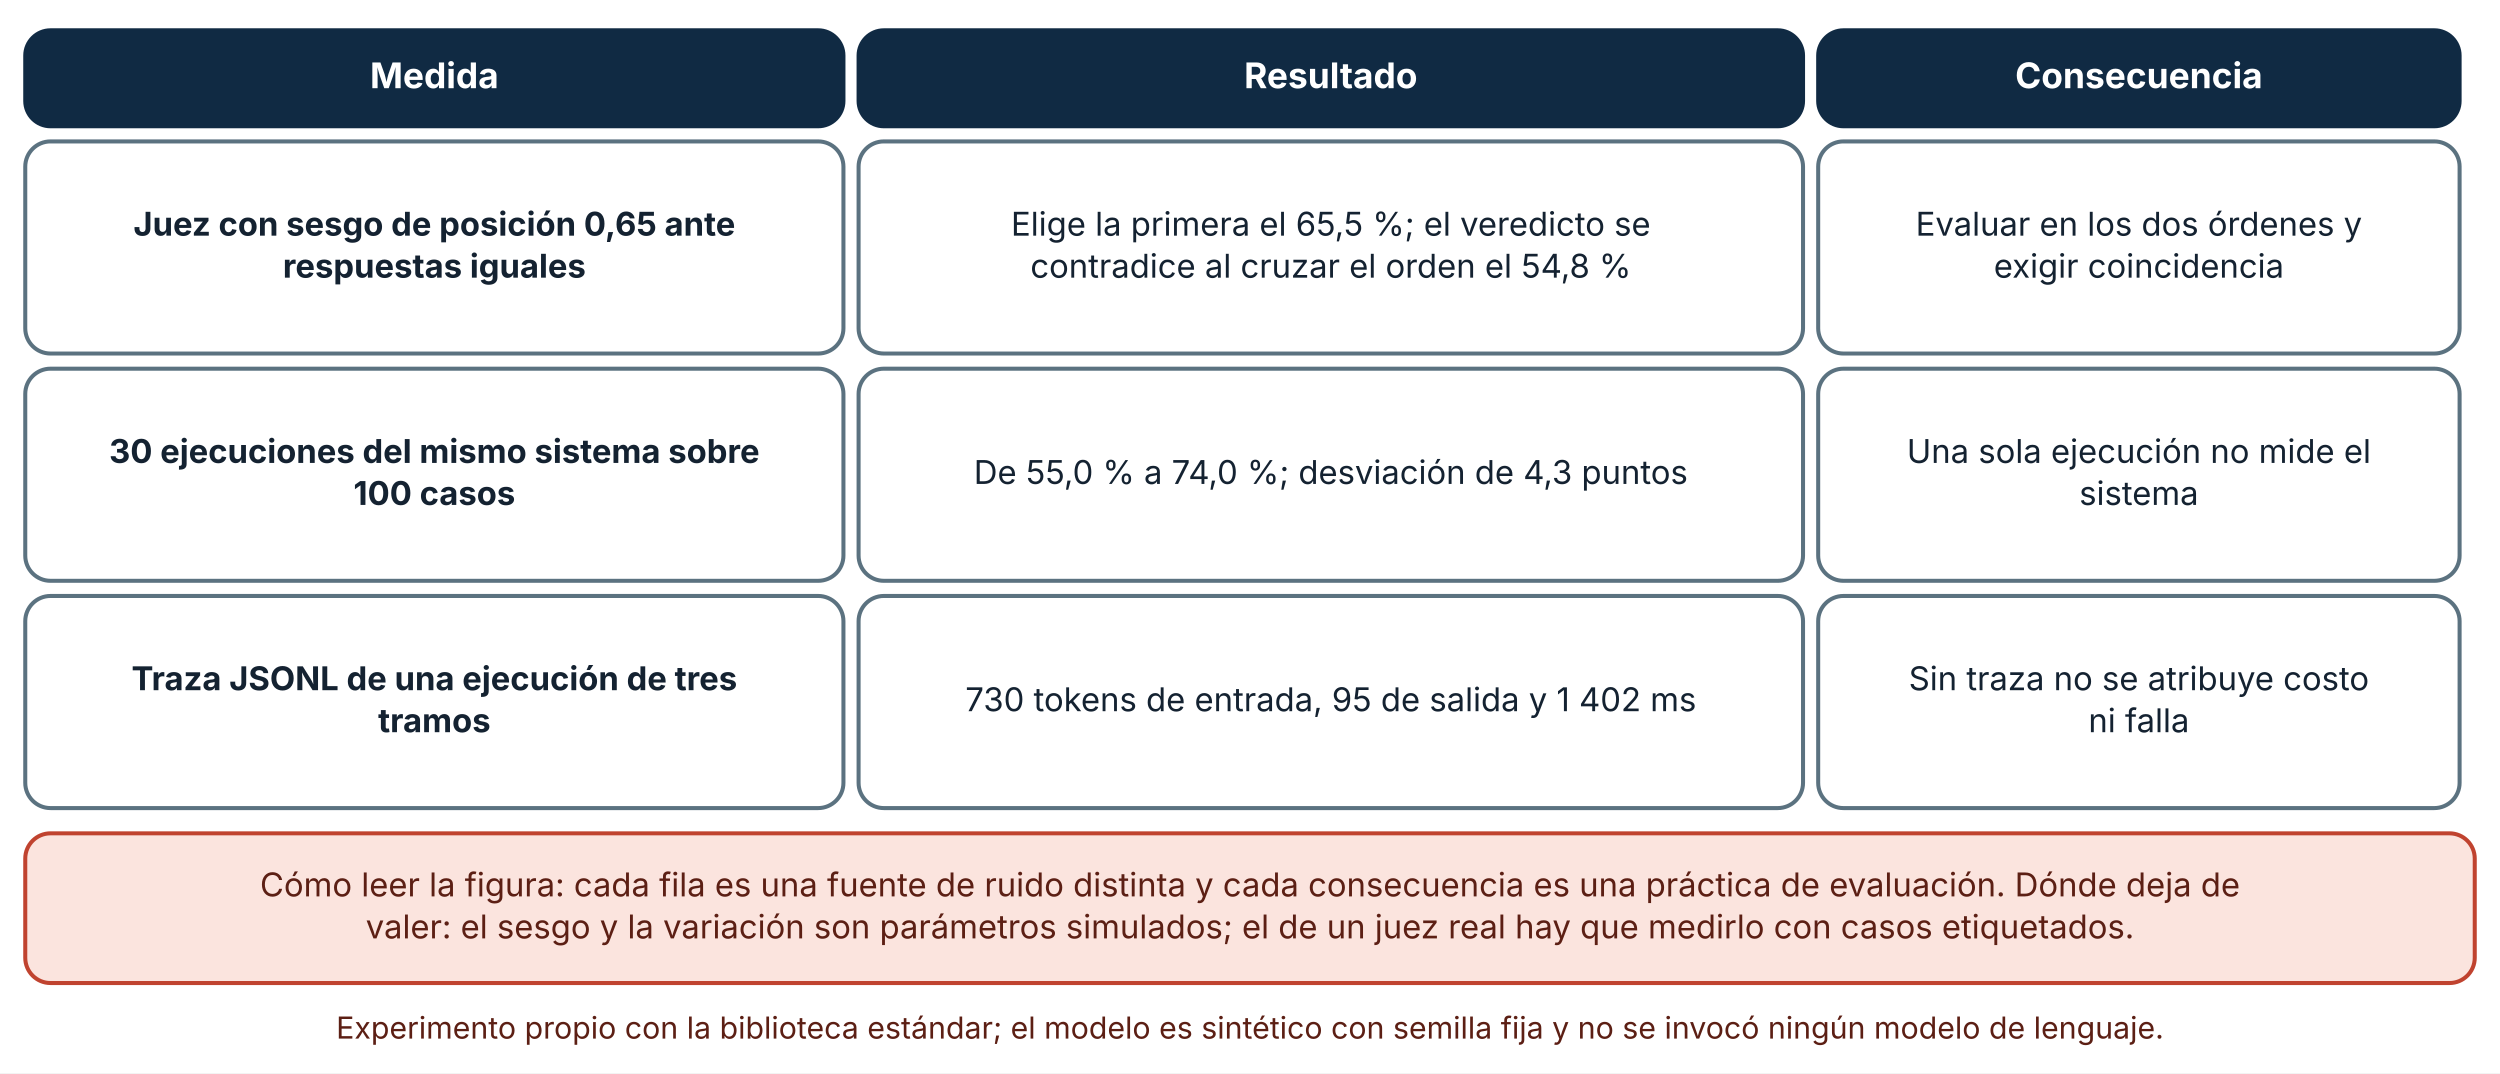
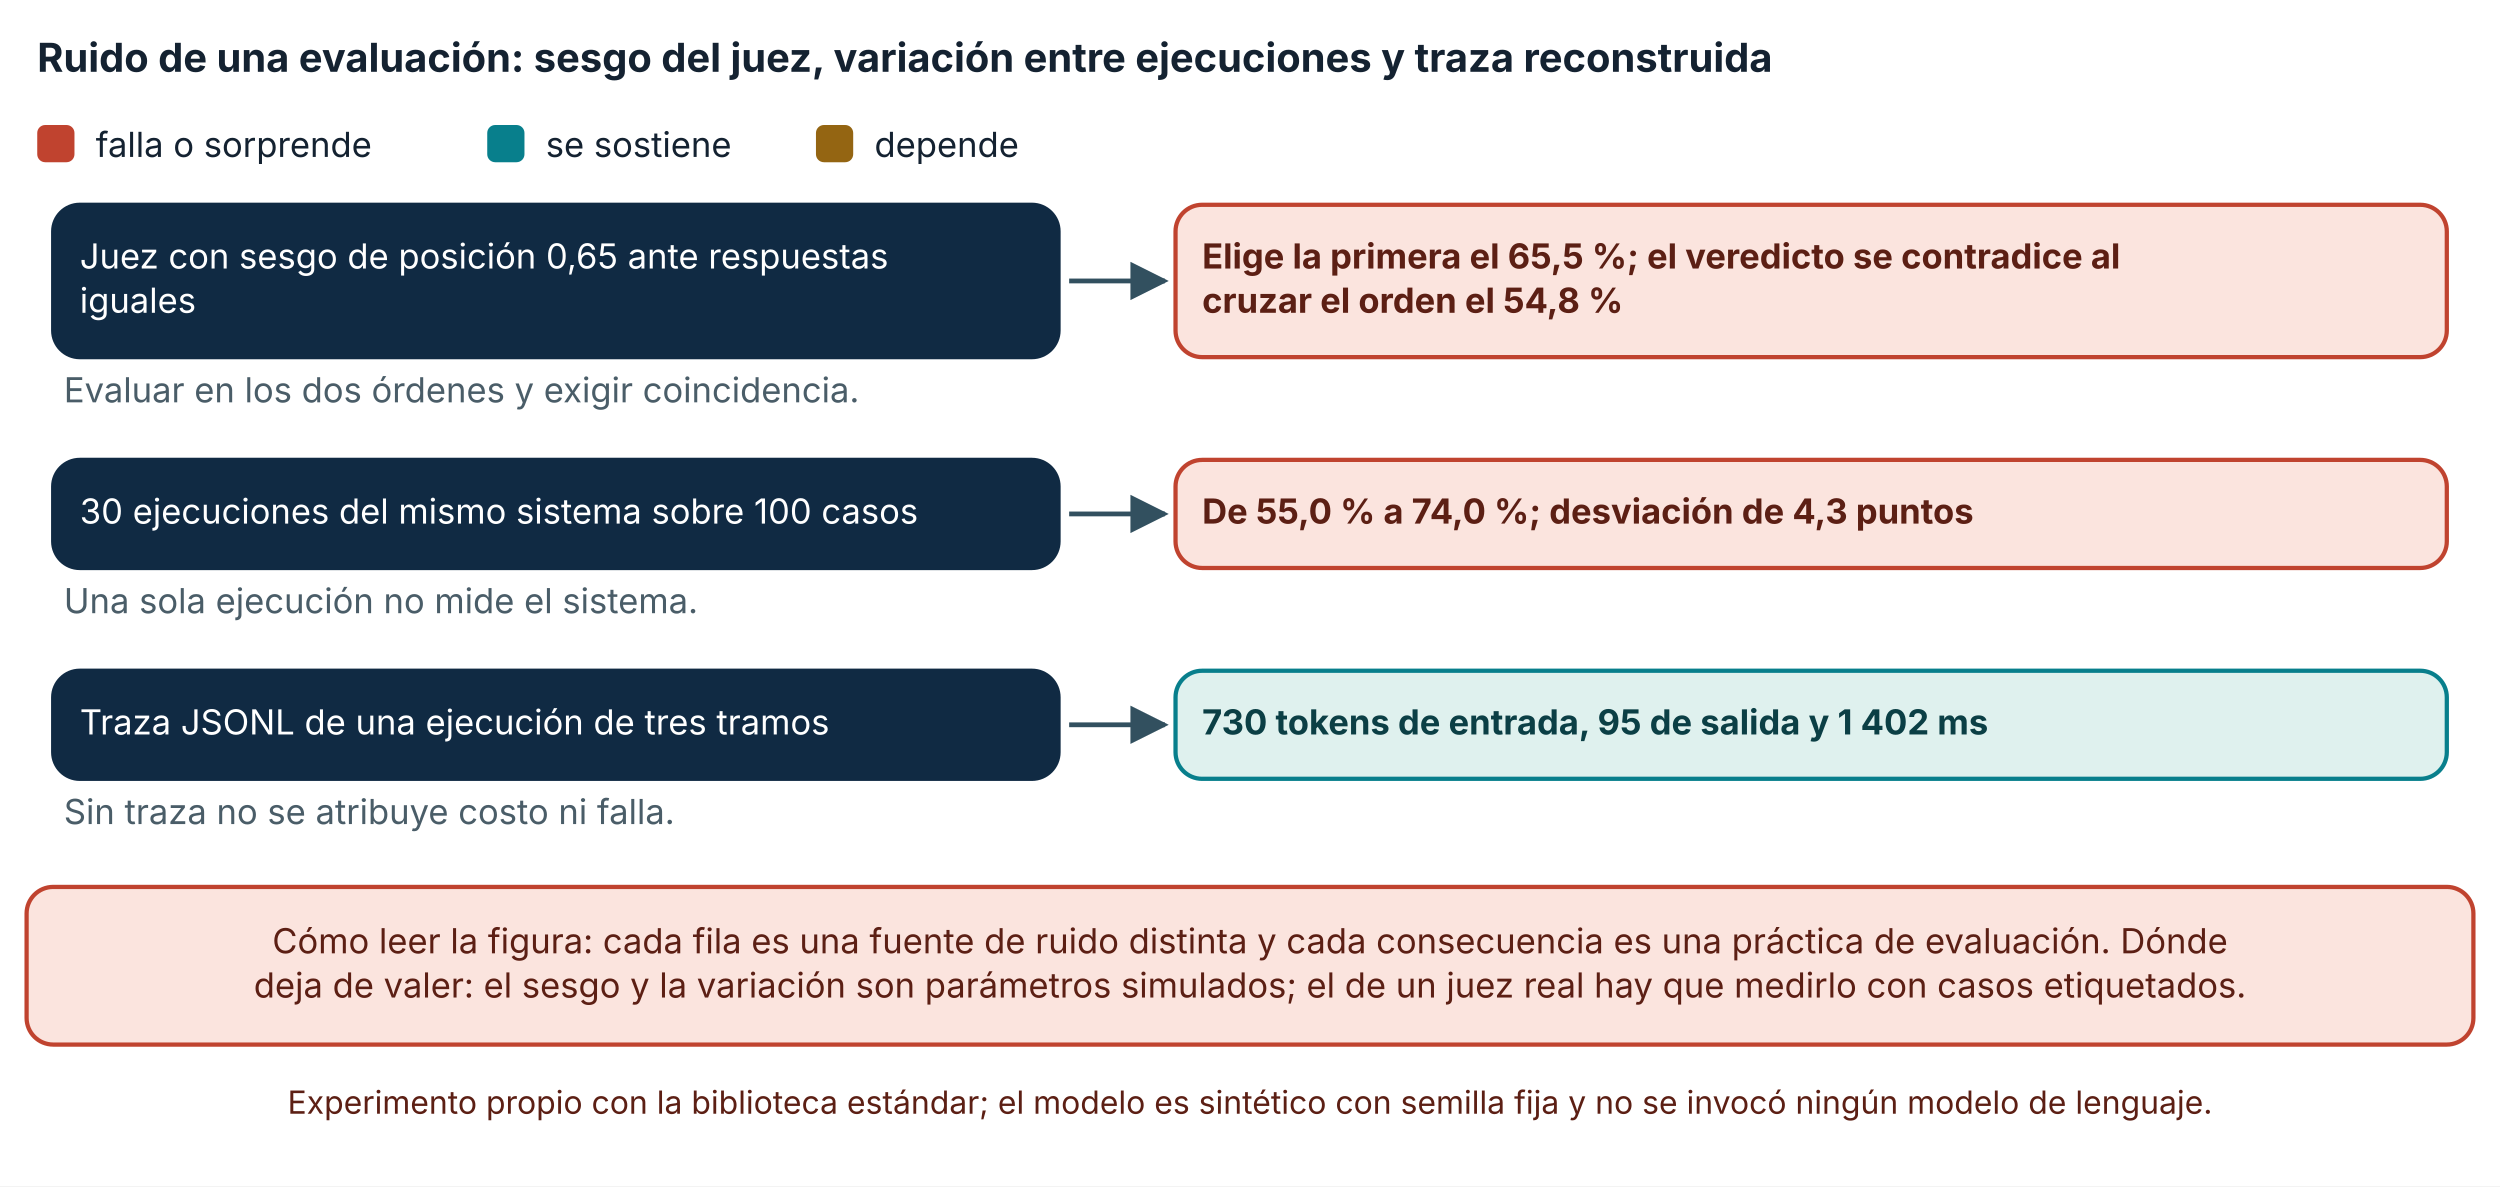
- <svg xmlns="http://www.w3.org/2000/svg" viewBox="0 0 990 425" width="990" height="425" role="img" aria-labelledby="t d" font-family="Inter, 'Segoe UI', system-ui, -apple-system, sans-serif">
+ <svg xmlns="http://www.w3.org/2000/svg" viewBox="0 0 940 446" width="940" height="446" role="img" aria-labelledby="t d" font-family="Inter, 'Segoe UI', system-ui, -apple-system, sans-serif">
  <defs>
    <marker id="arrow" viewBox="0 0 10 10" refX="9" refY="5" markerWidth="8" markerHeight="8" orient="auto-start-reverse">
      <path d="M0,0 L10,5 L0,10 z" fill="#32505f" />
    </marker>
    <marker id="arrow-coral" viewBox="0 0 10 10" refX="9" refY="5" markerWidth="8" markerHeight="8" orient="auto-start-reverse">
      <path d="M0,0 L10,5 L0,10 z" fill="#c0432f" />
    </marker>
  </defs>
-   <rect width="990" height="425" fill="#ffffff" />
-   <rect x="10" y="12" width="324" height="38" rx="10" fill="#102a43" stroke="#102a43" stroke-width="1.6" />
-   <text x="172" y="34.92" font-size="14" text-anchor="middle" font-weight="700" fill="#ffffff">
-     <tspan x="172" dy="0">Medida</tspan>
+   <rect width="940" height="446" fill="#ffffff" />
+   <text x="14" y="27" font-size="15" text-anchor="start" font-weight="700" fill="#142231">
+     <tspan x="14" dy="0">Ruido de una evaluación: sesgo del juez, variación entre ejecuciones y traza reconstruida</tspan>
  </text>
-   <rect x="340" y="12" width="374" height="38" rx="10" fill="#102a43" stroke="#102a43" stroke-width="1.6" />
-   <text x="527" y="34.92" font-size="14" text-anchor="middle" font-weight="700" fill="#ffffff">
-     <tspan x="527" dy="0">Resultado</tspan>
+   <rect x="14" y="47" width="14" height="14" rx="3" fill="#c0432f" />
+   <text x="36" y="59" font-size="13" text-anchor="start" font-weight="400" fill="#142231">
+     <tspan x="36" dy="0">falla o sorprende</tspan>
  </text>
-   <rect x="720" y="12" width="254" height="38" rx="10" fill="#102a43" stroke="#102a43" stroke-width="1.6" />
-   <text x="847" y="34.92" font-size="14" text-anchor="middle" font-weight="700" fill="#ffffff">
-     <tspan x="847" dy="0">Consecuencia</tspan>
+   <rect x="183.2" y="47" width="14" height="14" rx="3" fill="#087f8c" />
+   <text x="205.2" y="59" font-size="13" text-anchor="start" font-weight="400" fill="#142231">
+     <tspan x="205.2" dy="0">se sostiene</tspan>
  </text>
-   <rect x="10" y="56" width="324" height="84" rx="10" fill="#ffffff" stroke="#5b7280" stroke-width="1.6" />
-   <text x="172" y="93.32" font-size="13" text-anchor="middle" font-weight="700" fill="#142231">
-     <tspan x="172" dy="0">Juez con sesgo de posición 0,65 ante</tspan>
+   <rect x="306.8" y="47" width="14" height="14" rx="3" fill="#946512" />
+   <text x="328.8" y="59" font-size="13" text-anchor="start" font-weight="400" fill="#142231">
+     <tspan x="328.8" dy="0">depende</tspan>
  </text>
-   <text x="172" y="109.96" font-size="13" text-anchor="middle" font-weight="700" fill="#142231">
-     <tspan x="172" dy="0">respuestas iguales</tspan>
+   <rect x="20" y="77" width="378" height="57.28" rx="10" fill="#102a43" stroke="#102a43" stroke-width="1.6" />
+   <text x="30" y="100.96" font-size="13" text-anchor="start" font-weight="400" fill="#ffffff">
+     <tspan x="30" dy="0">Juez con sesgo de posición 0,65 ante respuestas</tspan>
  </text>
-   <rect x="340" y="56" width="374" height="84" rx="10" fill="#ffffff" stroke="#5b7280" stroke-width="1.6" />
-   <text x="527" y="93.32" font-size="13" text-anchor="middle" font-weight="400" fill="#142231">
-     <tspan x="527" dy="0">Elige la primera el 65,5 %; el veredicto se</tspan>
+   <text x="30" y="117.6" font-size="13" text-anchor="start" font-weight="400" fill="#ffffff">
+     <tspan x="30" dy="0">iguales</tspan>
  </text>
-   <text x="527" y="109.96" font-size="13" text-anchor="middle" font-weight="400" fill="#142231">
-     <tspan x="527" dy="0">contradice al cruzar el orden el 54,8 %</tspan>
+   <polyline points="402,105.64 438,105.64" fill="none" stroke="#32505f" stroke-width="1.8" marker-end="url(#arrow)" />
+   <rect x="442" y="77" width="478" height="57.28" rx="10" fill="#fbe4de" stroke="#c0432f" stroke-width="1.6" />
+   <text x="452" y="100.96" font-size="13" text-anchor="start" font-weight="700" fill="#5c1f14">
+     <tspan x="452" dy="0">Elige la primera el 65,5 %; el veredicto se contradice al</tspan>
  </text>
-   <rect x="720" y="56" width="254" height="84" rx="10" fill="#ffffff" stroke="#5b7280" stroke-width="1.6" />
-   <text x="847" y="93.32" font-size="13" text-anchor="middle" font-weight="400" fill="#142231">
-     <tspan x="847" dy="0">Evaluar en los dos órdenes y</tspan>
+   <text x="452" y="117.6" font-size="13" text-anchor="start" font-weight="700" fill="#5c1f14">
+     <tspan x="452" dy="0">cruzar el orden el 54,8 %</tspan>
  </text>
-   <text x="847" y="109.96" font-size="13" text-anchor="middle" font-weight="400" fill="#142231">
-     <tspan x="847" dy="0">exigir coincidencia</tspan>
+   <text x="24" y="151.28" font-size="13" text-anchor="start" font-weight="400" fill="#4a5d68">
+     <tspan x="24" dy="0">Evaluar en los dos órdenes y exigir coincidencia.</tspan>
  </text>
-   <rect x="10" y="146" width="324" height="84" rx="10" fill="#ffffff" stroke="#5b7280" stroke-width="1.6" />
-   <text x="172" y="183.32" font-size="13" text-anchor="middle" font-weight="700" fill="#142231">
-     <tspan x="172" dy="0">30 ejecuciones del mismo sistema sobre</tspan>
+   <rect x="20" y="172.92" width="378" height="40.64" rx="10" fill="#102a43" stroke="#102a43" stroke-width="1.6" />
+   <text x="30" y="196.88" font-size="13" text-anchor="start" font-weight="400" fill="#ffffff">
+     <tspan x="30" dy="0">30 ejecuciones del mismo sistema sobre 100 casos</tspan>
  </text>
-   <text x="172" y="199.96" font-size="13" text-anchor="middle" font-weight="700" fill="#142231">
-     <tspan x="172" dy="0">100 casos</tspan>
+   <polyline points="402,193.24 438,193.24" fill="none" stroke="#32505f" stroke-width="1.8" marker-end="url(#arrow)" />
+   <rect x="442" y="172.92" width="478" height="40.64" rx="10" fill="#fbe4de" stroke="#c0432f" stroke-width="1.6" />
+   <text x="452" y="196.88" font-size="13" text-anchor="start" font-weight="700" fill="#5c1f14">
+     <tspan x="452" dy="0">De 55,0 % a 74,0 %; desviación de 4,3 puntos</tspan>
  </text>
-   <rect x="340" y="146" width="374" height="84" rx="10" fill="#ffffff" stroke="#5b7280" stroke-width="1.6" />
-   <text x="527" y="191.64" font-size="13" text-anchor="middle" font-weight="400" fill="#142231">
-     <tspan x="527" dy="0">De 55,0 % a 74,0 %; desviación de 4,3 puntos</tspan>
+   <text x="24" y="230.56" font-size="13" text-anchor="start" font-weight="400" fill="#4a5d68">
+     <tspan x="24" dy="0">Una sola ejecución no mide el sistema.</tspan>
  </text>
-   <rect x="720" y="146" width="254" height="84" rx="10" fill="#ffffff" stroke="#5b7280" stroke-width="1.6" />
-   <text x="847" y="183.32" font-size="13" text-anchor="middle" font-weight="400" fill="#142231">
-     <tspan x="847" dy="0">Una sola ejecución no mide el</tspan>
+   <rect x="20" y="252.2" width="378" height="40.64" rx="10" fill="#102a43" stroke="#102a43" stroke-width="1.6" />
+   <text x="30" y="276.16" font-size="13" text-anchor="start" font-weight="400" fill="#ffffff">
+     <tspan x="30" dy="0">Traza JSONL de una ejecución de tres tramos</tspan>
  </text>
-   <text x="847" y="199.96" font-size="13" text-anchor="middle" font-weight="400" fill="#142231">
-     <tspan x="847" dy="0">sistema</tspan>
+   <polyline points="402,272.52 438,272.52" fill="none" stroke="#32505f" stroke-width="1.8" marker-end="url(#arrow)" />
+   <rect x="442" y="252.2" width="478" height="40.64" rx="10" fill="#dff1ee" stroke="#087f8c" stroke-width="1.6" />
+   <text x="452" y="276.16" font-size="13" text-anchor="start" font-weight="700" fill="#0b3f45">
+     <tspan x="452" dy="0">730 tokens de entrada, 95 de salida y 1 402 ms</tspan>
  </text>
-   <rect x="10" y="236" width="324" height="84" rx="10" fill="#ffffff" stroke="#5b7280" stroke-width="1.6" />
-   <text x="172" y="273.32" font-size="13" text-anchor="middle" font-weight="700" fill="#142231">
-     <tspan x="172" dy="0">Traza JSONL de una ejecución de tres</tspan>
+   <text x="24" y="309.84" font-size="13" text-anchor="start" font-weight="400" fill="#4a5d68">
+     <tspan x="24" dy="0">Sin traza no se atribuye costo ni falla.</tspan>
  </text>
-   <text x="172" y="289.96" font-size="13" text-anchor="middle" font-weight="700" fill="#142231">
-     <tspan x="172" dy="0">tramos</tspan>
+   <rect x="10" y="333.48" width="920" height="59.28" rx="10" fill="#fbe4de" stroke="#c0432f" stroke-width="1.6" />
+   <text x="470" y="358.44" font-size="13" text-anchor="middle" font-weight="400" fill="#5c1f14">
+     <tspan x="470" dy="0">Cómo leer la figura: cada fila es una fuente de ruido distinta y cada consecuencia es una práctica de evaluación. Dónde</tspan>
  </text>
-   <rect x="340" y="236" width="374" height="84" rx="10" fill="#ffffff" stroke="#5b7280" stroke-width="1.6" />
-   <text x="527" y="281.64" font-size="13" text-anchor="middle" font-weight="400" fill="#142231">
-     <tspan x="527" dy="0">730 tokens de entrada, 95 de salida y 1 402 ms</tspan>
+   <text x="470" y="375.08" font-size="13" text-anchor="middle" font-weight="400" fill="#5c1f14">
+     <tspan x="470" dy="0">deja de valer: el sesgo y la variación son parámetros simulados; el de un juez real hay que medirlo con casos etiquetados.</tspan>
  </text>
-   <rect x="720" y="236" width="254" height="84" rx="10" fill="#ffffff" stroke="#5b7280" stroke-width="1.6" />
-   <text x="847" y="273.32" font-size="13" text-anchor="middle" font-weight="400" fill="#142231">
-     <tspan x="847" dy="0">Sin traza no se atribuye costo</tspan>
-   </text>
-   <text x="847" y="289.96" font-size="13" text-anchor="middle" font-weight="400" fill="#142231">
-     <tspan x="847" dy="0">ni falla</tspan>
-   </text>
-   <rect x="10" y="330" width="970" height="59.28" rx="10" fill="#fbe4de" stroke="#c0432f" stroke-width="1.6" />
-   <text x="495" y="354.96" font-size="13" text-anchor="middle" font-weight="400" fill="#5c1f14">
-     <tspan x="495" dy="0">Cómo leer la figura: cada fila es una fuente de ruido distinta y cada consecuencia es una práctica de evaluación. Dónde deja de</tspan>
-   </text>
-   <text x="495" y="371.6" font-size="13" text-anchor="middle" font-weight="400" fill="#5c1f14">
-     <tspan x="495" dy="0">valer: el sesgo y la variación son parámetros simulados; el de un juez real hay que medirlo con casos etiquetados.</tspan>
-   </text>
-   <text x="495" y="411.28" font-size="12" text-anchor="middle" font-weight="400" fill="#5c1f14">
-     <tspan x="495" dy="0">Experimento propio con la biblioteca estándar; el modelo es sintético con semilla fija y no se invocó ningún modelo de lenguaje.</tspan>
+   <text x="470" y="418.76" font-size="12" text-anchor="middle" font-weight="400" fill="#5c1f14">
+     <tspan x="470" dy="0">Experimento propio con la biblioteca estándar; el modelo es sintético con semilla fija y no se invocó ningún modelo de lenguaje.</tspan>
  </text>
</svg>
